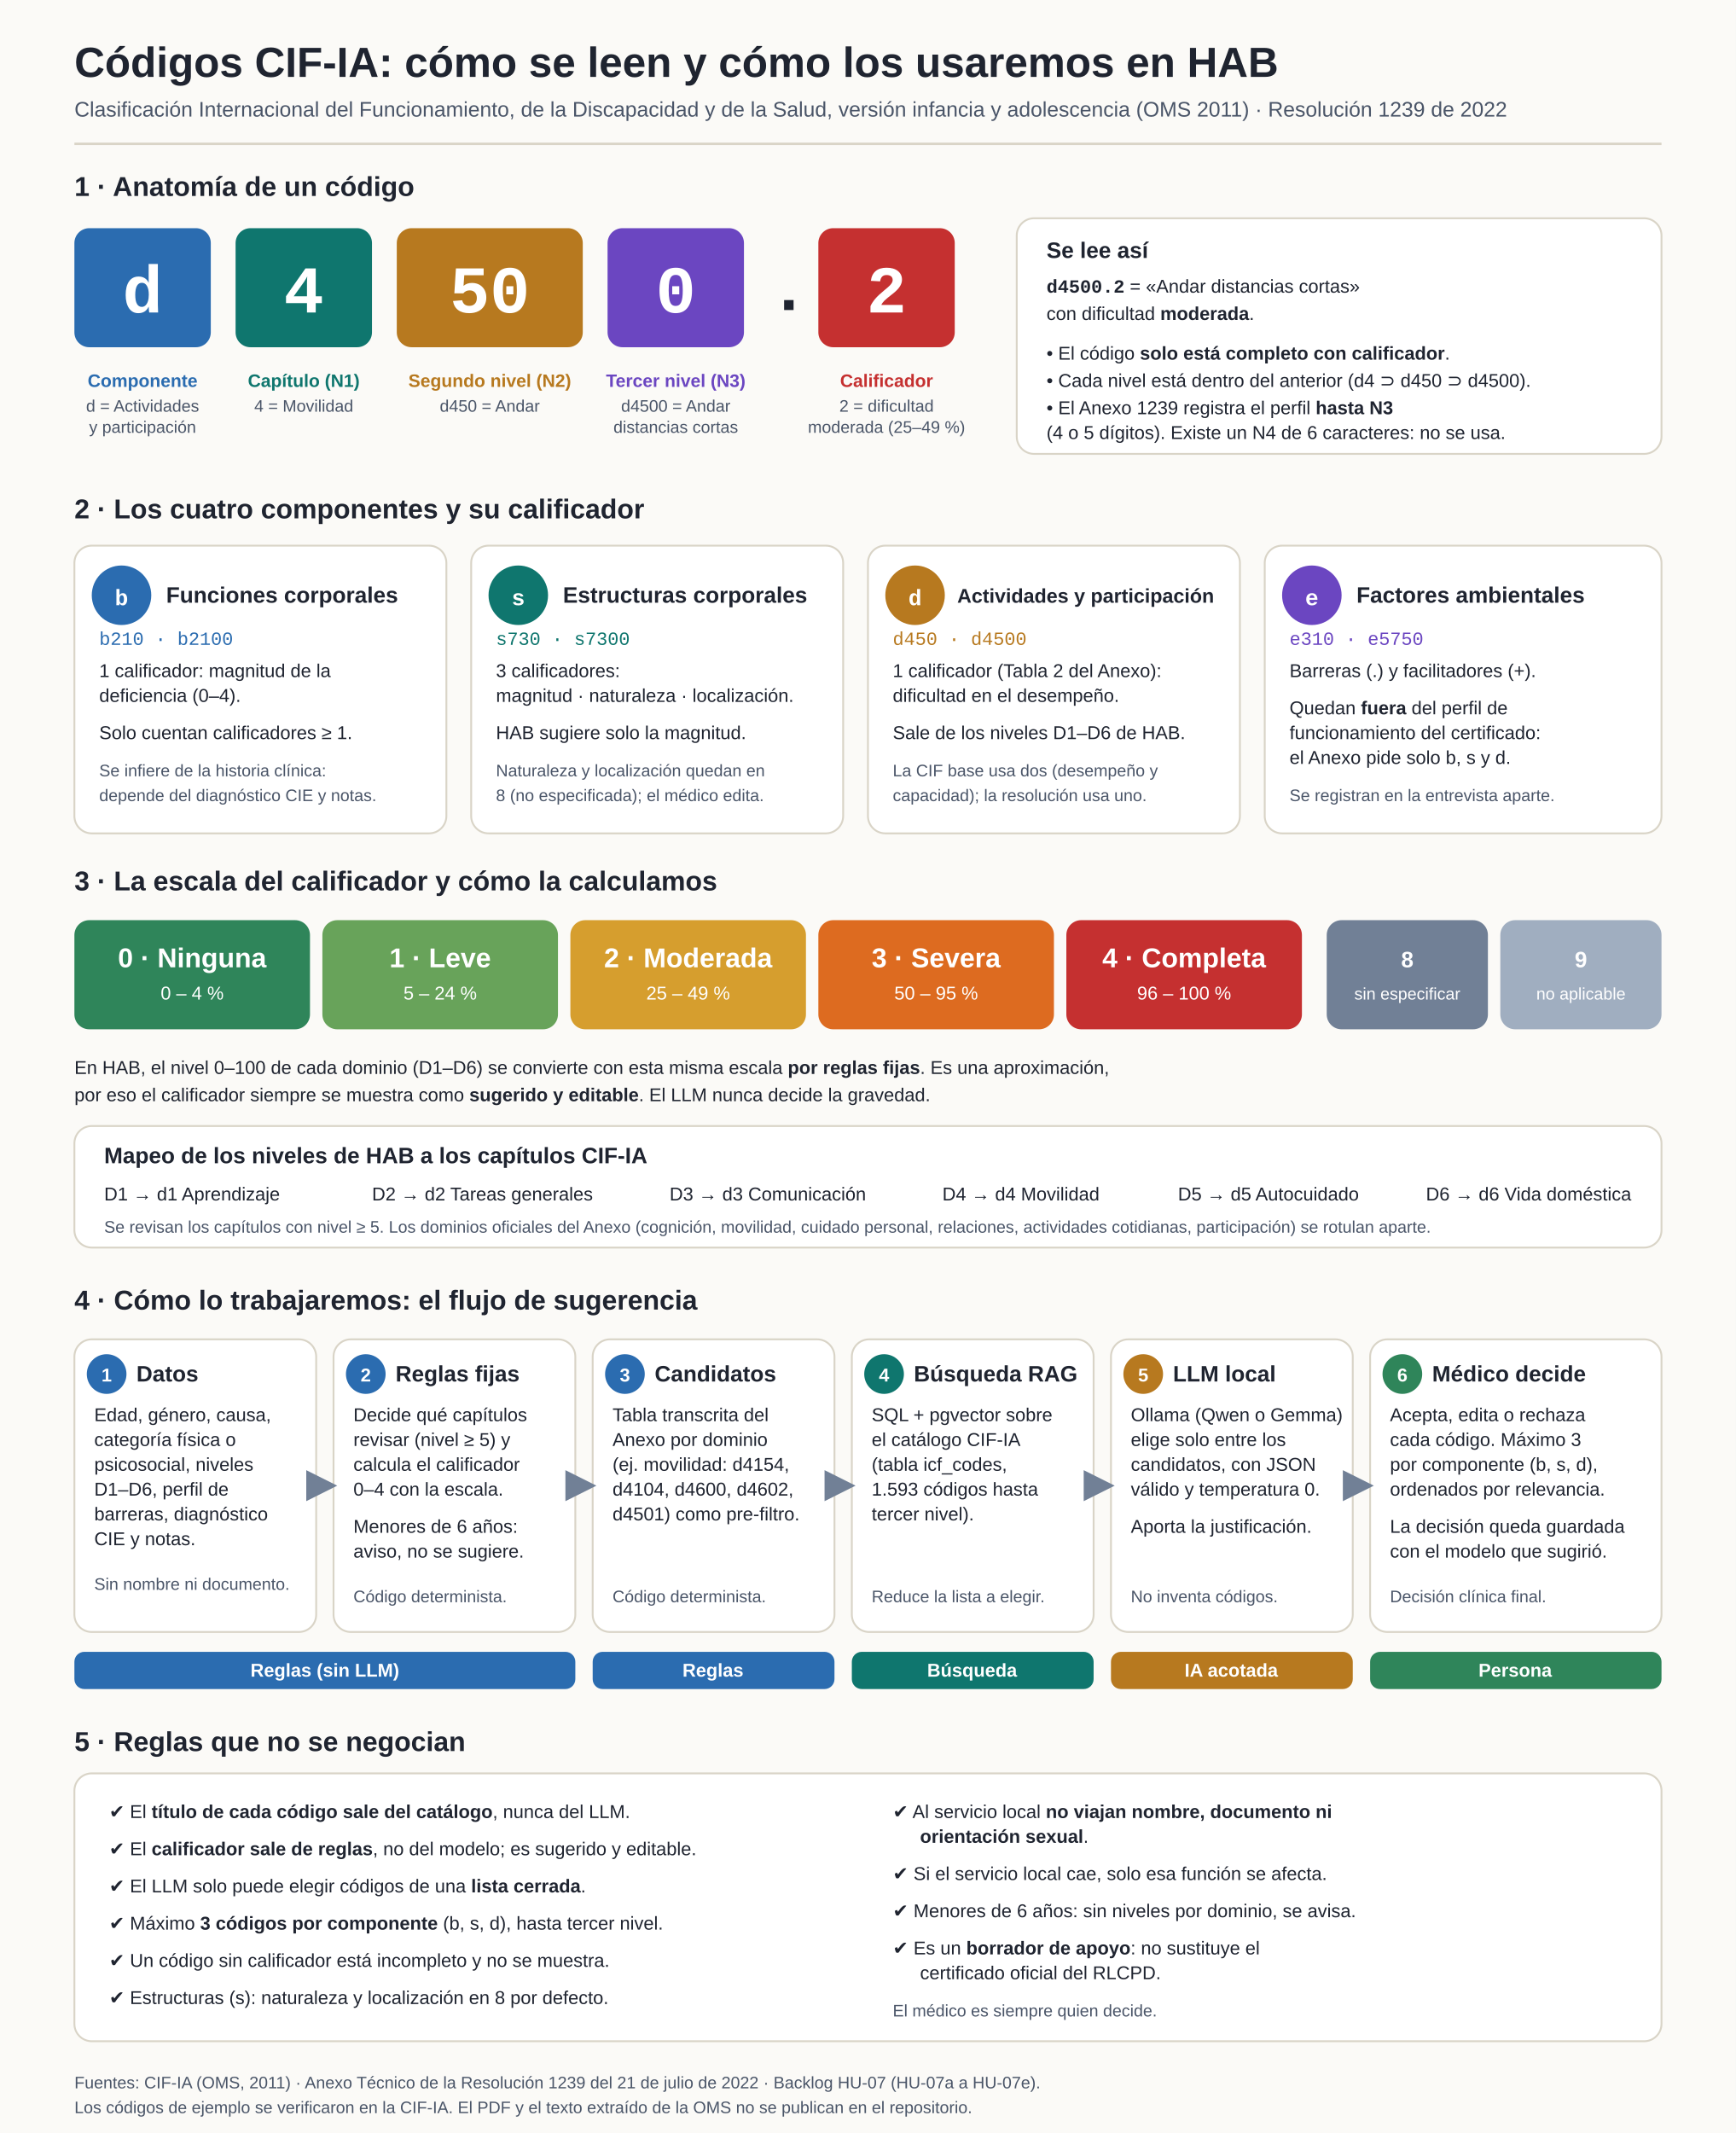
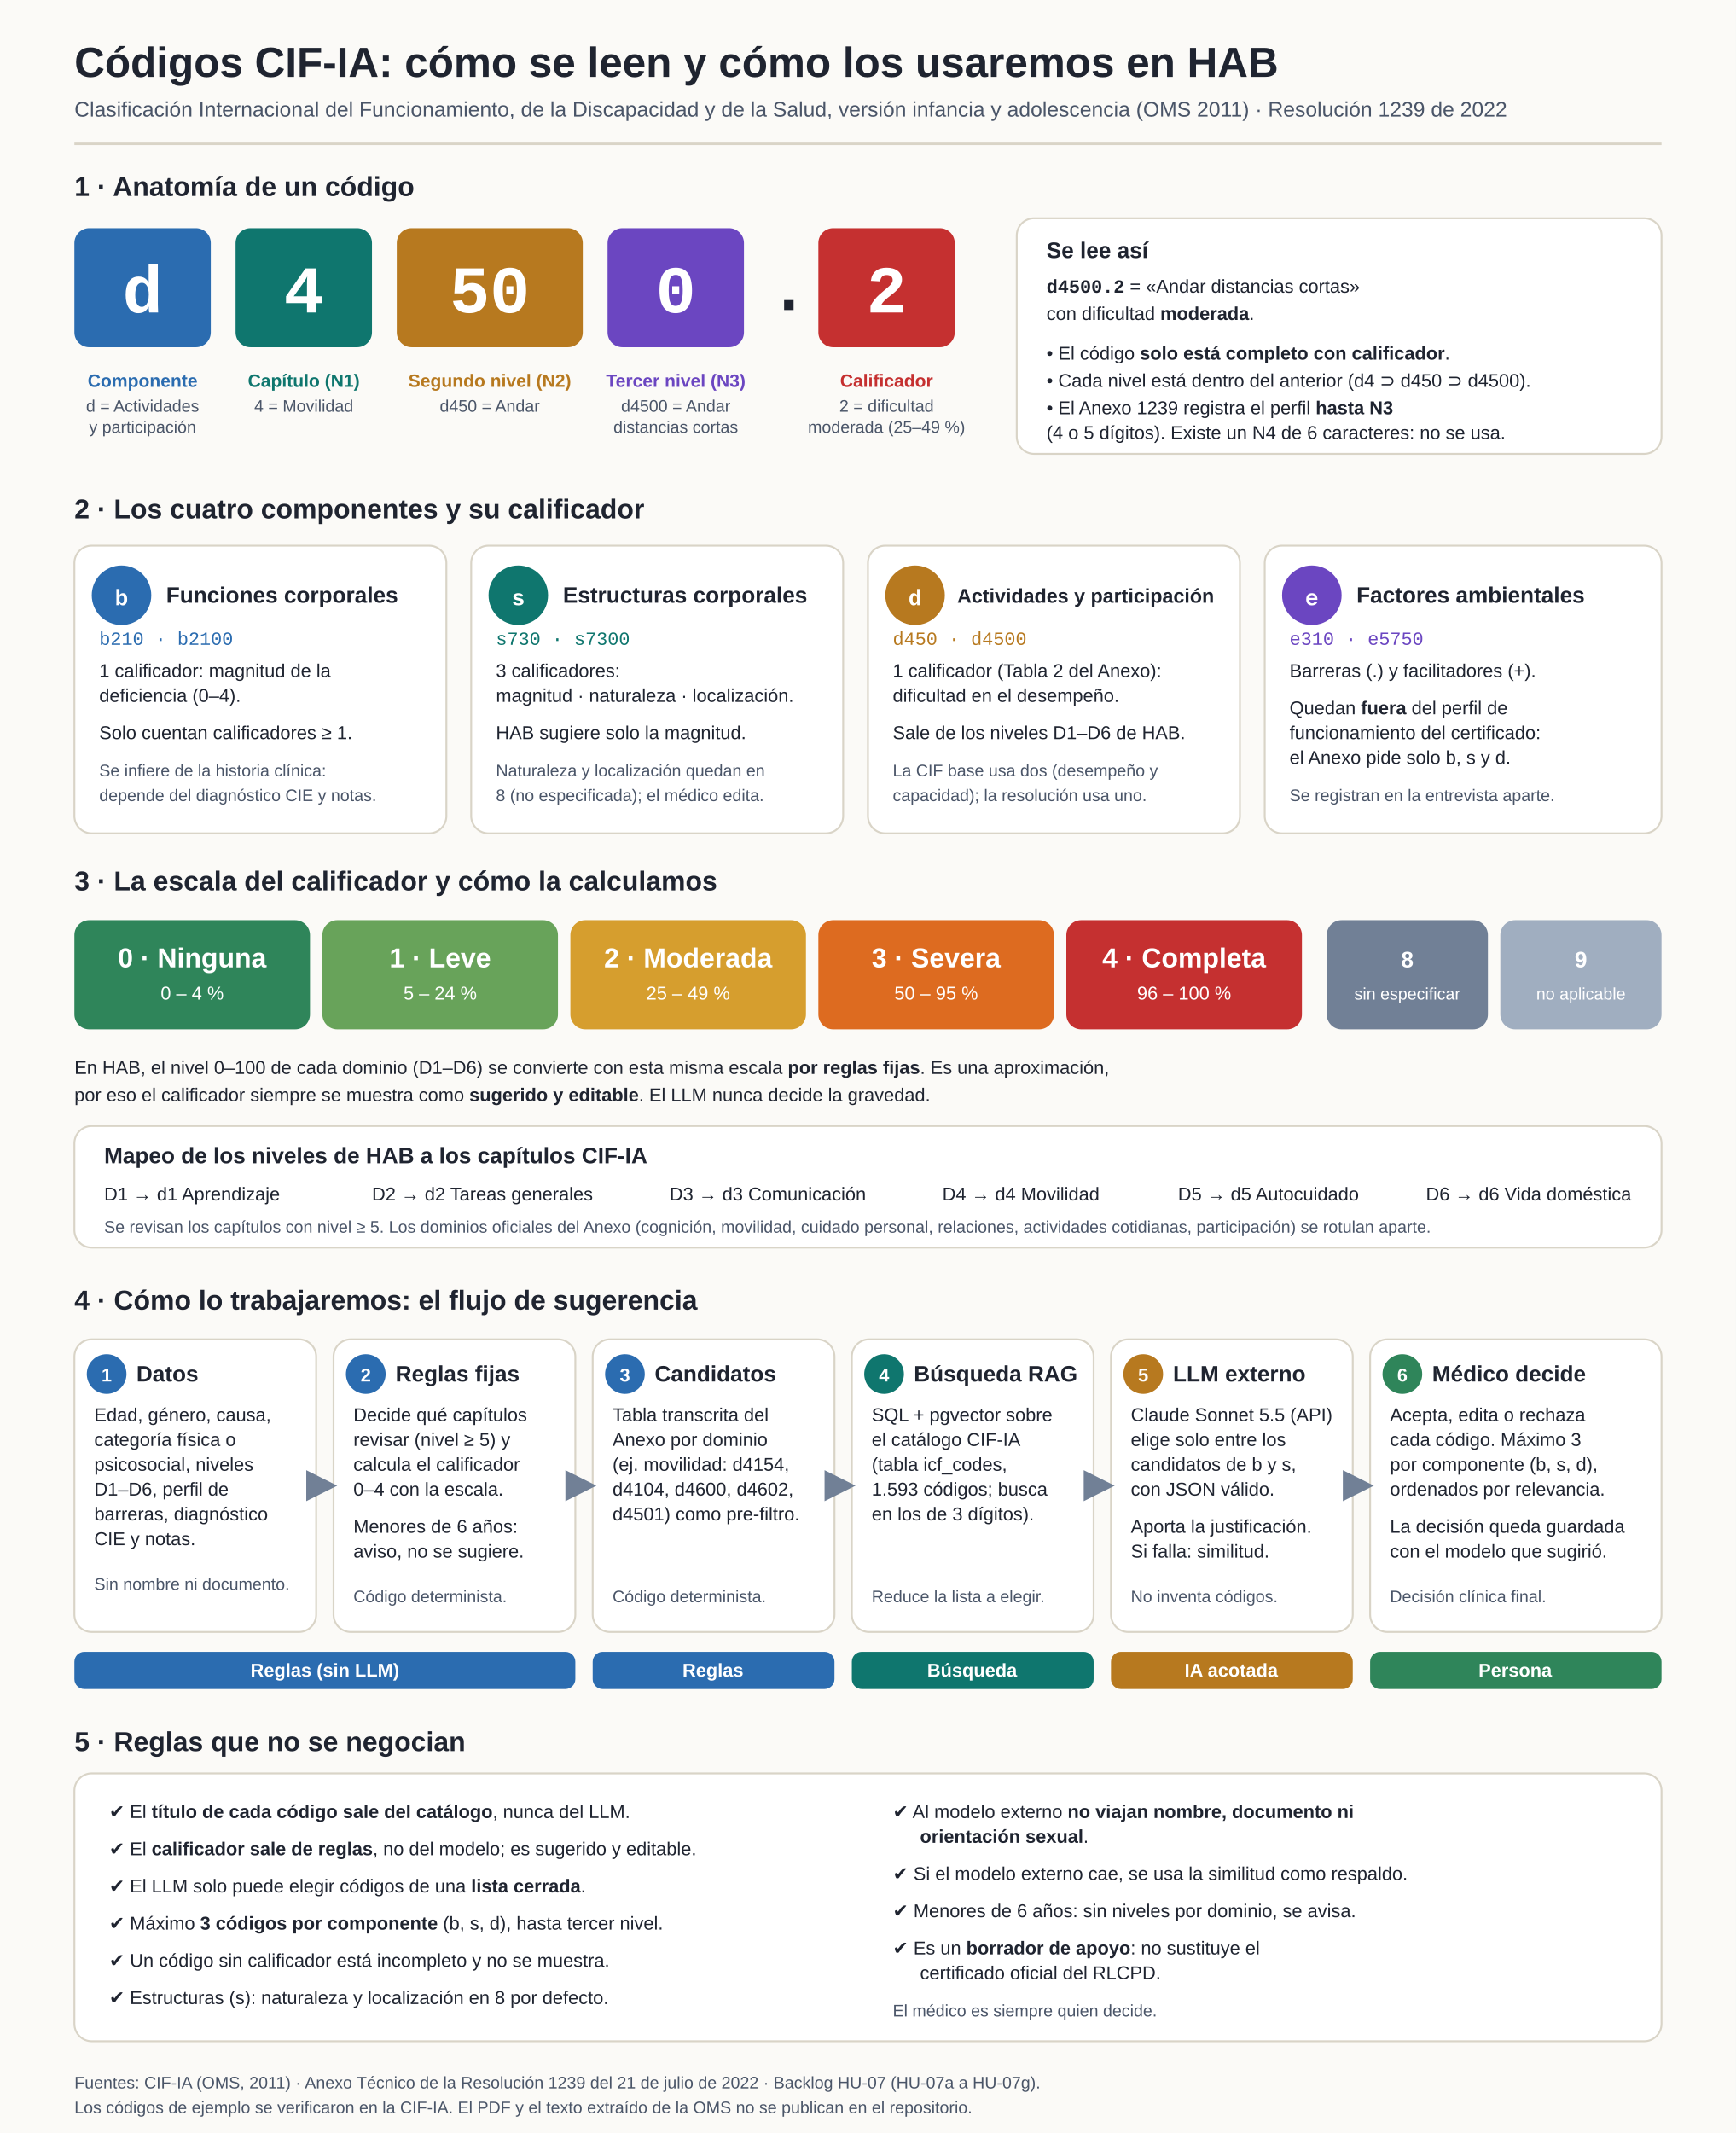
<svg xmlns="http://www.w3.org/2000/svg" viewBox="0 0 1400 1720" width="1400" height="1720" role="img" aria-labelledby="t d">
  <style>
    text { font-family: "Segoe UI", system-ui, -apple-system, Arial, sans-serif; fill: #1f2430; }
    .h1 { font-size: 34px; font-weight: 700; }
    .sub { font-size: 17px; fill: #4a5568; }
    .h2 { font-size: 22px; font-weight: 700; }
    .h3 { font-size: 18px; font-weight: 700; }
    .t { font-size: 15px; }
    .s { font-size: 13.5px; fill: #4a5568; }
    .w { fill: #ffffff; }
    .mono { font-family: Consolas, "Cascadia Mono", "Courier New", monospace; }
    .big { font-size: 54px; font-weight: 700; }
    .card { fill: #ffffff; stroke: #d9d4c7; stroke-width: 1.5; }
    .lbl { font-size: 14.5px; font-weight: 600; }
  </style>
  <rect width="1400" height="1720" fill="#fbfaf7" />
  <text x="60" y="62" class="h1">Códigos CIF-IA: cómo se leen y cómo los usaremos en HAB</text>
  <text x="60" y="94" class="sub">Clasificación Internacional del Funcionamiento, de la Discapacidad y de la Salud, versión infancia y adolescencia (OMS 2011) · Resolución 1239 de 2022</text>
  <line x1="60" y1="116" x2="1340" y2="116" stroke="#d9d4c7" stroke-width="2" />
  <text x="60" y="158" class="h2">1 · Anatomía de un código</text>
  <g transform="translate(60,184)">
    <rect x="0" y="0" width="110" height="96" rx="12" fill="#2b6cb0" />
    <rect x="130" y="0" width="110" height="96" rx="12" fill="#0f766e" />
    <rect x="260" y="0" width="150" height="96" rx="12" fill="#b7791f" />
    <rect x="430" y="0" width="110" height="96" rx="12" fill="#6b46c1" />
    <text x="560" y="66" class="big mono" fill="#1f2430" style="fill:#1f2430">.</text>
    <rect x="600" y="0" width="110" height="96" rx="12" fill="#c53030" />
    <text x="55" y="68" class="big mono w" text-anchor="middle">d</text>
    <text x="185" y="68" class="big mono w" text-anchor="middle">4</text>
    <text x="335" y="68" class="big mono w" text-anchor="middle">50</text>
    <text x="485" y="68" class="big mono w" text-anchor="middle">0</text>
    <text x="655" y="68" class="big mono w" text-anchor="middle">2</text>
    <text x="55" y="128" class="lbl" text-anchor="middle" style="fill:#2b6cb0">Componente</text>
    <text x="55" y="148" class="s" text-anchor="middle">d = Actividades</text>
    <text x="55" y="165" class="s" text-anchor="middle">y participación</text>
    <text x="185" y="128" class="lbl" text-anchor="middle" style="fill:#0f766e">Capítulo (N1)</text>
    <text x="185" y="148" class="s" text-anchor="middle">4 = Movilidad</text>
    <text x="335" y="128" class="lbl" text-anchor="middle" style="fill:#b7791f">Segundo nivel (N2)</text>
    <text x="335" y="148" class="s" text-anchor="middle">d450 = Andar</text>
    <text x="485" y="128" class="lbl" text-anchor="middle" style="fill:#6b46c1">Tercer nivel (N3)</text>
    <text x="485" y="148" class="s" text-anchor="middle">d4500 = Andar</text>
    <text x="485" y="165" class="s" text-anchor="middle">distancias cortas</text>
    <text x="655" y="128" class="lbl" text-anchor="middle" style="fill:#c53030">Calificador</text>
    <text x="655" y="148" class="s" text-anchor="middle">2 = dificultad</text>
    <text x="655" y="165" class="s" text-anchor="middle">moderada (25–49 %)</text>
  </g>
  <rect x="820" y="176" width="520" height="190" rx="14" class="card" />
  <text x="844" y="208" class="h3">Se lee así</text>
  <text x="844" y="236" class="t">
    <tspan class="mono" font-weight="700">d4500.2</tspan> = «Andar distancias cortas»</text>
  <text x="844" y="258" class="t">con dificultad <tspan font-weight="700">moderada</tspan>.</text>
  <text x="844" y="290" class="t">• El código <tspan font-weight="700">solo está completo con calificador</tspan>.</text>
  <text x="844" y="312" class="t">• Cada nivel está dentro del anterior (d4 ⊃ d450 ⊃ d4500).</text>
  <text x="844" y="334" class="t">• El Anexo 1239 registra el perfil <tspan font-weight="700">hasta N3</tspan>
  </text>
  <text x="844" y="354" class="t">(4 o 5 dígitos). Existe un N4 de 6 caracteres: no se usa.</text>
  <text x="60" y="418" class="h2">2 · Los cuatro componentes y su calificador</text>
  <rect x="60" y="440" width="300" height="232" rx="14" class="card" />
  <circle cx="98" cy="480" r="24" fill="#2b6cb0" />
  <text x="98" y="488" class="h3 w mono" text-anchor="middle">b</text>
  <text x="134" y="486" class="h3">Funciones corporales</text>
  <text x="80" y="520" class="t mono" style="fill:#2b6cb0">b210 · b2100</text>
  <text x="80" y="546" class="t">1 calificador: magnitud de la</text>
  <text x="80" y="566" class="t">deficiencia (0–4).</text>
  <text x="80" y="596" class="t">Solo cuentan calificadores ≥ 1.</text>
  <text x="80" y="626" class="s">Se infiere de la historia clínica:</text>
  <text x="80" y="646" class="s">depende del diagnóstico CIE y notas.</text>
  <rect x="380" y="440" width="300" height="232" rx="14" class="card" />
  <circle cx="418" cy="480" r="24" fill="#0f766e" />
  <text x="418" y="488" class="h3 w mono" text-anchor="middle">s</text>
  <text x="454" y="486" class="h3">Estructuras corporales</text>
  <text x="400" y="520" class="t mono" style="fill:#0f766e">s730 · s7300</text>
  <text x="400" y="546" class="t">3 calificadores:</text>
  <text x="400" y="566" class="t">magnitud · naturaleza · localización.</text>
  <text x="400" y="596" class="t">HAB sugiere solo la magnitud.</text>
  <text x="400" y="626" class="s">Naturaleza y localización quedan en</text>
  <text x="400" y="646" class="s">8 (no especificada); el médico edita.</text>
  <rect x="700" y="440" width="300" height="232" rx="14" class="card" />
  <circle cx="738" cy="480" r="24" fill="#b7791f" />
  <text x="738" y="488" class="h3 w mono" text-anchor="middle">d</text>
  <text x="772" y="486" class="h3" style="font-size:16px">Actividades y participación</text>
  <text x="720" y="520" class="t mono" style="fill:#b7791f">d450 · d4500</text>
  <text x="720" y="546" class="t">1 calificador (Tabla 2 del Anexo):</text>
  <text x="720" y="566" class="t">dificultad en el desempeño.</text>
  <text x="720" y="596" class="t">Sale de los niveles D1–D6 de HAB.</text>
  <text x="720" y="626" class="s">La CIF base usa dos (desempeño y</text>
  <text x="720" y="646" class="s">capacidad); la resolución usa uno.</text>
  <rect x="1020" y="440" width="320" height="232" rx="14" class="card" />
  <circle cx="1058" cy="480" r="24" fill="#6b46c1" />
  <text x="1058" y="488" class="h3 w mono" text-anchor="middle">e</text>
  <text x="1094" y="486" class="h3">Factores ambientales</text>
  <text x="1040" y="520" class="t mono" style="fill:#6b46c1">e310 · e5750</text>
  <text x="1040" y="546" class="t">Barreras (.) y facilitadores (+).</text>
  <text x="1040" y="576" class="t">Quedan <tspan font-weight="700">fuera</tspan> del perfil de</text>
  <text x="1040" y="596" class="t">funcionamiento del certificado:</text>
  <text x="1040" y="616" class="t">el Anexo pide solo b, s y d.</text>
  <text x="1040" y="646" class="s">Se registran en la entrevista aparte.</text>
  <text x="60" y="718" class="h2">3 · La escala del calificador y cómo la calculamos</text>
  <g transform="translate(60,742)">
    <rect x="0" y="0" width="190" height="88" rx="12" fill="#2f855a" />
    <rect x="200" y="0" width="190" height="88" rx="12" fill="#68a35a" />
    <rect x="400" y="0" width="190" height="88" rx="12" fill="#d69e2e" />
    <rect x="600" y="0" width="190" height="88" rx="12" fill="#dd6b20" />
    <rect x="800" y="0" width="190" height="88" rx="12" fill="#c53030" />
    <rect x="1010" y="0" width="130" height="88" rx="12" fill="#718096" />
    <rect x="1150" y="0" width="130" height="88" rx="12" fill="#a0aec0" />
    <text x="95" y="38" class="h2 w" text-anchor="middle">0 · Ninguna</text>
    <text x="95" y="64" class="t w" text-anchor="middle">0 – 4 %</text>
    <text x="295" y="38" class="h2 w" text-anchor="middle">1 · Leve</text>
    <text x="295" y="64" class="t w" text-anchor="middle">5 – 24 %</text>
    <text x="495" y="38" class="h2 w" text-anchor="middle">2 · Moderada</text>
    <text x="495" y="64" class="t w" text-anchor="middle">25 – 49 %</text>
    <text x="695" y="38" class="h2 w" text-anchor="middle">3 · Severa</text>
    <text x="695" y="64" class="t w" text-anchor="middle">50 – 95 %</text>
    <text x="895" y="38" class="h2 w" text-anchor="middle">4 · Completa</text>
    <text x="895" y="64" class="t w" text-anchor="middle">96 – 100 %</text>
    <text x="1075" y="38" class="h3 w" text-anchor="middle">8</text>
    <text x="1075" y="64" class="s w" text-anchor="middle" style="fill:#fff">sin especificar</text>
    <text x="1215" y="38" class="h3 w" text-anchor="middle">9</text>
    <text x="1215" y="64" class="s w" text-anchor="middle" style="fill:#fff">no aplicable</text>
  </g>
  <text x="60" y="866" class="t">En HAB, el nivel 0–100 de cada dominio (D1–D6) se convierte con esta misma escala <tspan font-weight="700">por reglas fijas</tspan>. Es una aproximación,</text>
  <text x="60" y="888" class="t">por eso el calificador siempre se muestra como <tspan font-weight="700">sugerido y editable</tspan>. El LLM nunca decide la gravedad.</text>
  <rect x="60" y="908" width="1280" height="98" rx="14" class="card" />
  <text x="84" y="938" class="h3">Mapeo de los niveles de HAB a los capítulos CIF-IA</text>
  <g class="t">
    <text x="84" y="968">D1 → d1 Aprendizaje</text>
    <text x="300" y="968">D2 → d2 Tareas generales</text>
    <text x="540" y="968">D3 → d3 Comunicación</text>
    <text x="760" y="968">D4 → d4 Movilidad</text>
    <text x="950" y="968">D5 → d5 Autocuidado</text>
    <text x="1150" y="968">D6 → d6 Vida doméstica</text>
  </g>
  <text x="84" y="994" class="s">Se revisan los capítulos con nivel ≥ 5. Los dominios oficiales del Anexo (cognición, movilidad, cuidado personal, relaciones, actividades cotidianas, participación) se rotulan aparte.</text>
  <text x="60" y="1056" class="h2">4 · Cómo lo trabajaremos: el flujo de sugerencia</text>
  <defs>
    <marker id="ar" markerWidth="10" markerHeight="10" refX="8" refY="5" orient="auto">
      <path d="M0,0 L10,5 L0,10 z" fill="#718096" />
    </marker>
  </defs>
  <g>
    <rect x="60" y="1080" width="195" height="236" rx="14" class="card" />
    <rect x="269" y="1080" width="195" height="236" rx="14" class="card" />
    <rect x="478" y="1080" width="195" height="236" rx="14" class="card" />
    <rect x="687" y="1080" width="195" height="236" rx="14" class="card" />
    <rect x="896" y="1080" width="195" height="236" rx="14" class="card" />
    <rect x="1105" y="1080" width="235" height="236" rx="14" class="card" />
  </g>
  <g stroke="#718096" stroke-width="2.5" marker-end="url(#ar)" fill="none">
    <line x1="255" y1="1198" x2="267" y2="1198" />
    <line x1="464" y1="1198" x2="476" y2="1198" />
    <line x1="673" y1="1198" x2="685" y2="1198" />
    <line x1="882" y1="1198" x2="894" y2="1198" />
    <line x1="1091" y1="1198" x2="1103" y2="1198" />
  </g>
  <circle cx="86" cy="1108" r="16" fill="#2b6cb0" />
  <text x="86" y="1114" class="t w" text-anchor="middle" font-weight="700">1</text>
  <text x="110" y="1114" class="h3">Datos</text>
  <text x="76" y="1146" class="t">Edad, género, causa,</text>
  <text x="76" y="1166" class="t">categoría física o</text>
  <text x="76" y="1186" class="t">psicosocial, niveles</text>
  <text x="76" y="1206" class="t">D1–D6, perfil de</text>
  <text x="76" y="1226" class="t">barreras, diagnóstico</text>
  <text x="76" y="1246" class="t">CIE y notas.</text>
  <text x="76" y="1282" class="s">Sin nombre ni documento.</text>
  <circle cx="295" cy="1108" r="16" fill="#2b6cb0" />
  <text x="295" y="1114" class="t w" text-anchor="middle" font-weight="700">2</text>
  <text x="319" y="1114" class="h3">Reglas fijas</text>
  <text x="285" y="1146" class="t">Decide qué capítulos</text>
  <text x="285" y="1166" class="t">revisar (nivel ≥ 5) y</text>
  <text x="285" y="1186" class="t">calcula el calificador</text>
  <text x="285" y="1206" class="t">0–4 con la escala.</text>
  <text x="285" y="1236" class="t">Menores de 6 años:</text>
  <text x="285" y="1256" class="t">aviso, no se sugiere.</text>
  <text x="285" y="1292" class="s">Código determinista.</text>
  <circle cx="504" cy="1108" r="16" fill="#2b6cb0" />
  <text x="504" y="1114" class="t w" text-anchor="middle" font-weight="700">3</text>
  <text x="528" y="1114" class="h3">Candidatos</text>
  <text x="494" y="1146" class="t">Tabla transcrita del</text>
  <text x="494" y="1166" class="t">Anexo por dominio</text>
  <text x="494" y="1186" class="t">(ej. movilidad: d4154,</text>
  <text x="494" y="1206" class="t">d4104, d4600, d4602,</text>
  <text x="494" y="1226" class="t">d4501) como pre-filtro.</text>
  <text x="494" y="1292" class="s">Código determinista.</text>
  <circle cx="713" cy="1108" r="16" fill="#0f766e" />
  <text x="713" y="1114" class="t w" text-anchor="middle" font-weight="700">4</text>
  <text x="737" y="1114" class="h3">Búsqueda RAG</text>
  <text x="703" y="1146" class="t">SQL + pgvector sobre</text>
  <text x="703" y="1166" class="t">el catálogo CIF-IA</text>
  <text x="703" y="1186" class="t">(tabla icf_codes,</text>
-   <text x="703" y="1206" class="t">1.593 códigos hasta</text>
-   <text x="703" y="1226" class="t">tercer nivel).</text>
+   <text x="703" y="1206" class="t">1.593 códigos; busca</text>
+   <text x="703" y="1226" class="t">en los de 3 dígitos).</text>
  <text x="703" y="1292" class="s">Reduce la lista a elegir.</text>
  <circle cx="922" cy="1108" r="16" fill="#b7791f" />
  <text x="922" y="1114" class="t w" text-anchor="middle" font-weight="700">5</text>
-   <text x="946" y="1114" class="h3">LLM local</text>
-   <text x="912" y="1146" class="t">Ollama (Qwen o Gemma)</text>
+   <text x="946" y="1114" class="h3">LLM externo</text>
+   <text x="912" y="1146" class="t">Claude Sonnet 5.5 (API)</text>
  <text x="912" y="1166" class="t">elige solo entre los</text>
-   <text x="912" y="1186" class="t">candidatos, con JSON</text>
-   <text x="912" y="1206" class="t">válido y temperatura 0.</text>
+   <text x="912" y="1186" class="t">candidatos de b y s,</text>
+   <text x="912" y="1206" class="t">con JSON válido.</text>
  <text x="912" y="1236" class="t">Aporta la justificación.</text>
+   <text x="912" y="1256" class="t">Si falla: similitud.</text>
  <text x="912" y="1292" class="s">No inventa códigos.</text>
  <circle cx="1131" cy="1108" r="16" fill="#2f855a" />
  <text x="1131" y="1114" class="t w" text-anchor="middle" font-weight="700">6</text>
  <text x="1155" y="1114" class="h3">Médico decide</text>
  <text x="1121" y="1146" class="t">Acepta, edita o rechaza</text>
  <text x="1121" y="1166" class="t">cada código. Máximo 3</text>
  <text x="1121" y="1186" class="t">por componente (b, s, d),</text>
  <text x="1121" y="1206" class="t">ordenados por relevancia.</text>
  <text x="1121" y="1236" class="t">La decisión queda guardada</text>
  <text x="1121" y="1256" class="t">con el modelo que sugirió.</text>
  <text x="1121" y="1292" class="s">Decisión clínica final.</text>
  <g>
    <rect x="60" y="1332" width="404" height="30" rx="8" fill="#2b6cb0" />
    <rect x="478" y="1332" width="195" height="30" rx="8" fill="#2b6cb0" />
    <rect x="687" y="1332" width="195" height="30" rx="8" fill="#0f766e" />
    <rect x="896" y="1332" width="195" height="30" rx="8" fill="#b7791f" />
    <rect x="1105" y="1332" width="235" height="30" rx="8" fill="#2f855a" />
    <text x="262" y="1352" class="t w" text-anchor="middle" font-weight="700">Reglas (sin LLM)</text>
    <text x="575" y="1352" class="t w" text-anchor="middle" font-weight="700">Reglas</text>
    <text x="784" y="1352" class="t w" text-anchor="middle" font-weight="700">Búsqueda</text>
    <text x="993" y="1352" class="t w" text-anchor="middle" font-weight="700">IA acotada</text>
    <text x="1222" y="1352" class="t w" text-anchor="middle" font-weight="700">Persona</text>
  </g>
  <text x="60" y="1412" class="h2">5 · Reglas que no se negocian</text>
  <rect x="60" y="1430" width="1280" height="216" rx="14" class="card" />
  <g class="t">
    <text x="88" y="1466">✔ El <tspan font-weight="700">título de cada código sale del catálogo</tspan>, nunca del LLM.</text>
    <text x="88" y="1496">✔ El <tspan font-weight="700">calificador sale de reglas</tspan>, no del modelo; es sugerido y editable.</text>
    <text x="88" y="1526">✔ El LLM solo puede elegir códigos de una <tspan font-weight="700">lista cerrada</tspan>.</text>
    <text x="88" y="1556">✔ Máximo <tspan font-weight="700">3 códigos por componente</tspan> (b, s, d), hasta tercer nivel.</text>
    <text x="88" y="1586">✔ Un código sin calificador está incompleto y no se muestra.</text>
    <text x="88" y="1616">✔ Estructuras (s): naturaleza y localización en 8 por defecto.</text>
-     <text x="720" y="1466">✔ Al servicio local <tspan font-weight="700">no viajan nombre, documento ni</tspan>
+     <text x="720" y="1466">✔ Al modelo externo <tspan font-weight="700">no viajan nombre, documento ni</tspan>
    </text>
    <text x="742" y="1486">
      <tspan font-weight="700">orientación sexual</tspan>.</text>
-     <text x="720" y="1516">✔ Si el servicio local cae, solo esa función se afecta.</text>
+     <text x="720" y="1516">✔ Si el modelo externo cae, se usa la similitud como respaldo.</text>
    <text x="720" y="1546">✔ Menores de 6 años: sin niveles por dominio, se avisa.</text>
    <text x="720" y="1576">✔ Es un <tspan font-weight="700">borrador de apoyo</tspan>: no sustituye el</text>
    <text x="742" y="1596">certificado oficial del RLCPD.</text>
    <text x="720" y="1626" class="s">El médico es siempre quien decide.</text>
  </g>
-   <text x="60" y="1684" class="s">Fuentes: CIF-IA (OMS, 2011) · Anexo Técnico de la Resolución 1239 del 21 de julio de 2022 · Backlog HU-07 (HU-07a a HU-07e).</text>
+   <text x="60" y="1684" class="s">Fuentes: CIF-IA (OMS, 2011) · Anexo Técnico de la Resolución 1239 del 21 de julio de 2022 · Backlog HU-07 (HU-07a a HU-07g).</text>
  <text x="60" y="1704" class="s">Los códigos de ejemplo se verificaron en la CIF-IA. El PDF y el texto extraído de la OMS no se publican en el repositorio.</text>
</svg>
